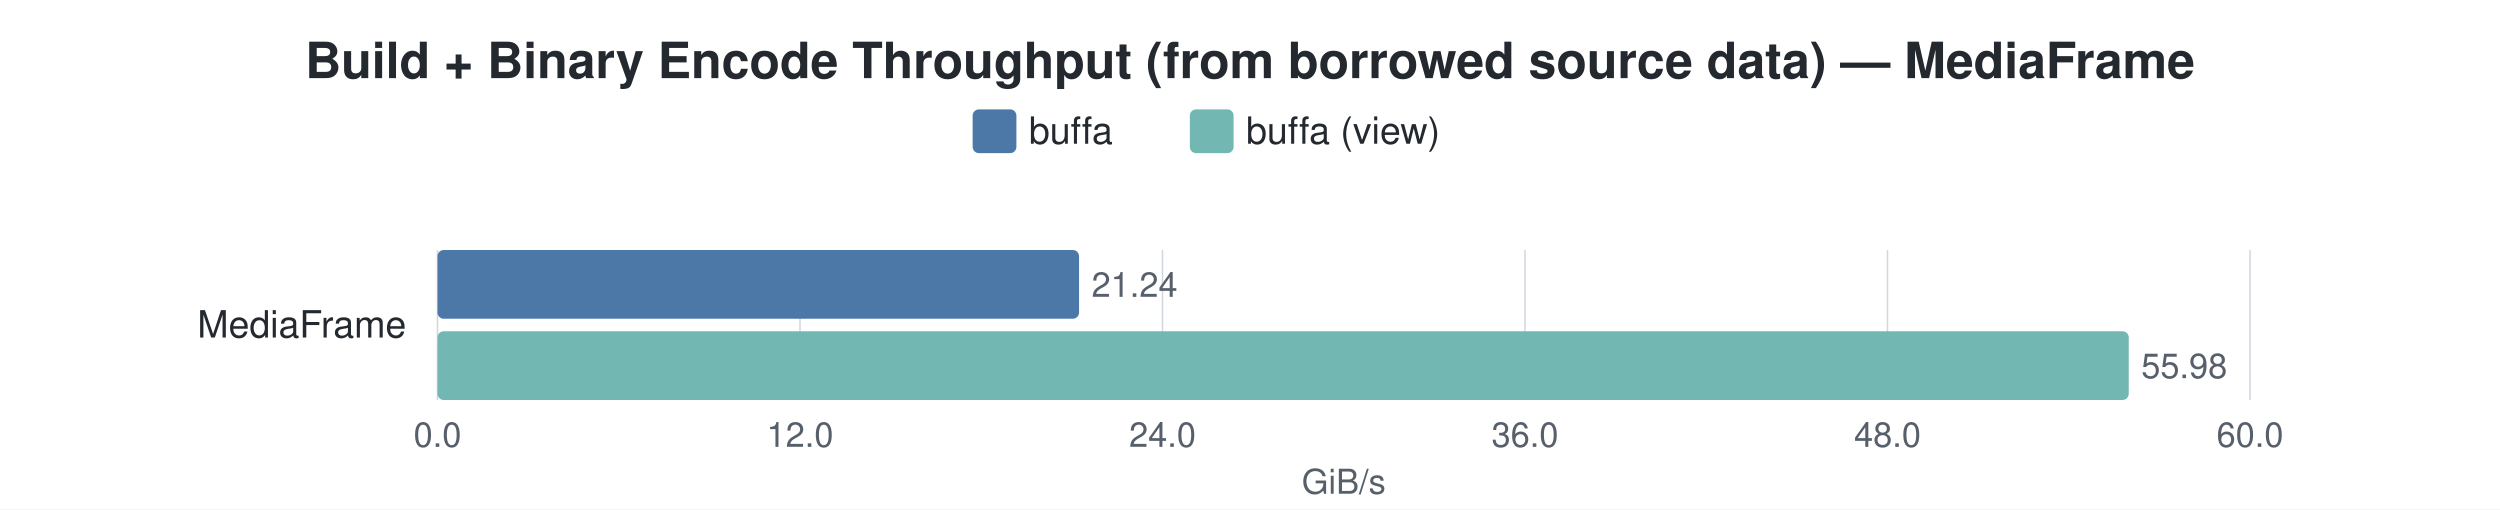
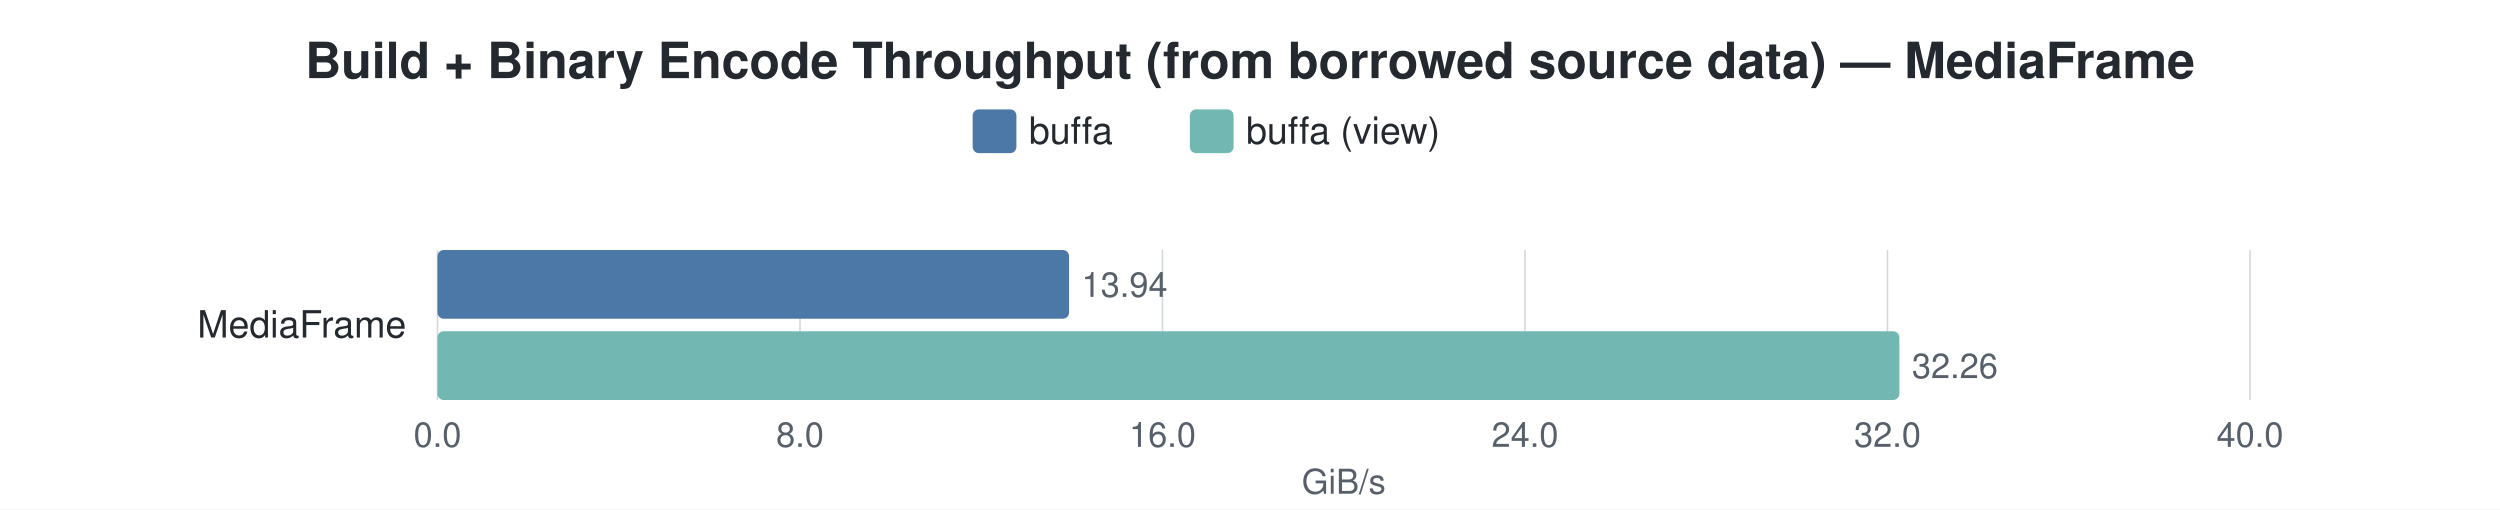
<svg xmlns="http://www.w3.org/2000/svg" width="800" height="163" viewBox="0 0 800 163">
  <style>
    text { font-family: -apple-system, BlinkMacSystemFont, "Segoe UI", Helvetica, Arial, sans-serif; }
    .title { font-size: 16px; font-weight: 600; fill: #24292f; }
    .label { font-size: 12px; fill: #24292f; }
    .value { font-size: 11px; fill: #57606a; }
    .axis-label { font-size: 11px; fill: #57606a; }
    .legend-text { font-size: 12px; fill: #24292f; }
    .grid { stroke: #d0d7de; stroke-width: 0.5; }
  </style>
  <rect width="100%" height="100%" fill="white" />
  <text x="400.0" y="25" text-anchor="middle" class="title">Build + Binary Encode Throughput (from borrowed source data) — MediaFrame</text>
  <rect x="311.25" y="35" width="14" height="14" rx="2" fill="#4C78A8" />
  <text x="329.25" y="46" class="legend-text">buffa</text>
  <rect x="380.75" y="35" width="14" height="14" rx="2" fill="#72B7B2" />
  <text x="398.75" y="46" class="legend-text">buffa (view)</text>
  <line x1="140.0" y1="80" x2="140.0" y2="128" class="grid" />
  <text x="140.0" y="143" text-anchor="middle" class="axis-label">0.0</text>
  <line x1="256.0" y1="80" x2="256.0" y2="128" class="grid" />
-   <text x="256.0" y="143" text-anchor="middle" class="axis-label">12.0</text>
+   <text x="256.0" y="143" text-anchor="middle" class="axis-label">8.0</text>
  <line x1="372.0" y1="80" x2="372.0" y2="128" class="grid" />
-   <text x="372.0" y="143" text-anchor="middle" class="axis-label">24.0</text>
+   <text x="372.0" y="143" text-anchor="middle" class="axis-label">16.0</text>
  <line x1="488.0" y1="80" x2="488.0" y2="128" class="grid" />
-   <text x="488.0" y="143" text-anchor="middle" class="axis-label">36.0</text>
+   <text x="488.0" y="143" text-anchor="middle" class="axis-label">24.0</text>
  <line x1="604.0" y1="80" x2="604.0" y2="128" class="grid" />
-   <text x="604.0" y="143" text-anchor="middle" class="axis-label">48.0</text>
+   <text x="604.0" y="143" text-anchor="middle" class="axis-label">32.0</text>
  <line x1="720.0" y1="80" x2="720.0" y2="128" class="grid" />
-   <text x="720.0" y="143" text-anchor="middle" class="axis-label">60.0</text>
+   <text x="720.0" y="143" text-anchor="middle" class="axis-label">40.0</text>
  <text x="430.0" y="158" text-anchor="middle" class="axis-label">GiB/s</text>
  <text x="130" y="108.0" text-anchor="end" class="label">MediaFrame</text>
-   <rect x="140" y="80.0" width="205.3" height="22" rx="2" fill="#4C78A8" />
-   <text x="349.3" y="95.0" class="value">21.24</text>
-   <rect x="140" y="106.0" width="541.2" height="22" rx="2" fill="#72B7B2" />
-   <text x="685.2" y="121.0" class="value">55.98</text>
+   <rect x="140" y="80.0" width="202.1" height="22" rx="2" fill="#4C78A8" />
+   <text x="346.1" y="95.0" class="value">13.94</text>
+   <rect x="140" y="106.0" width="467.8" height="22" rx="2" fill="#72B7B2" />
+   <text x="611.8" y="121.0" class="value">32.26</text>
</svg>
